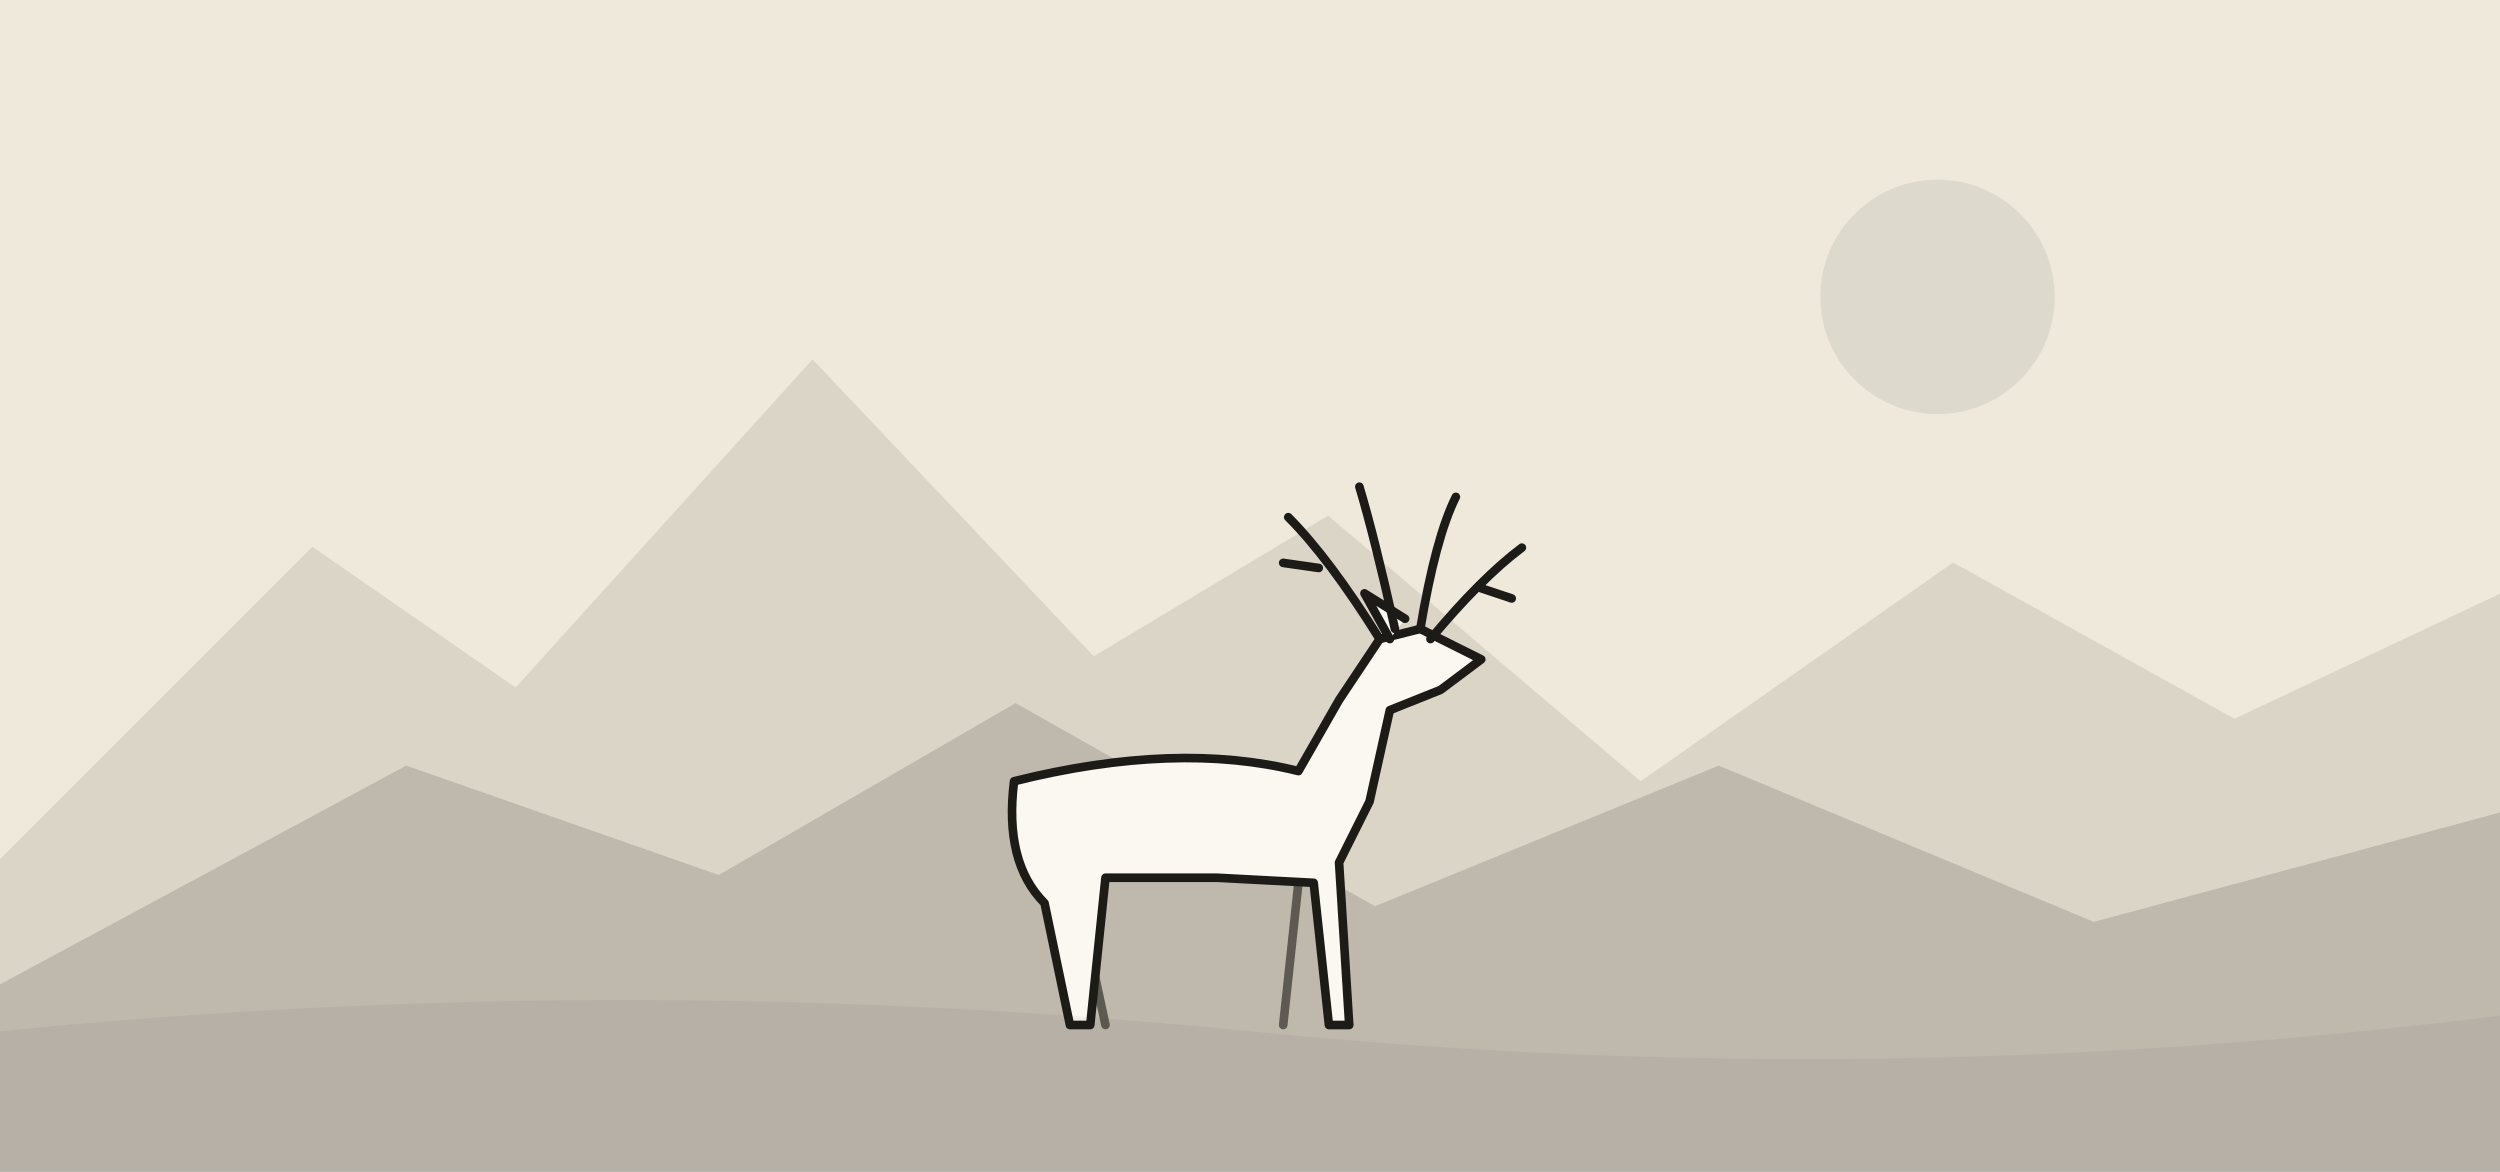
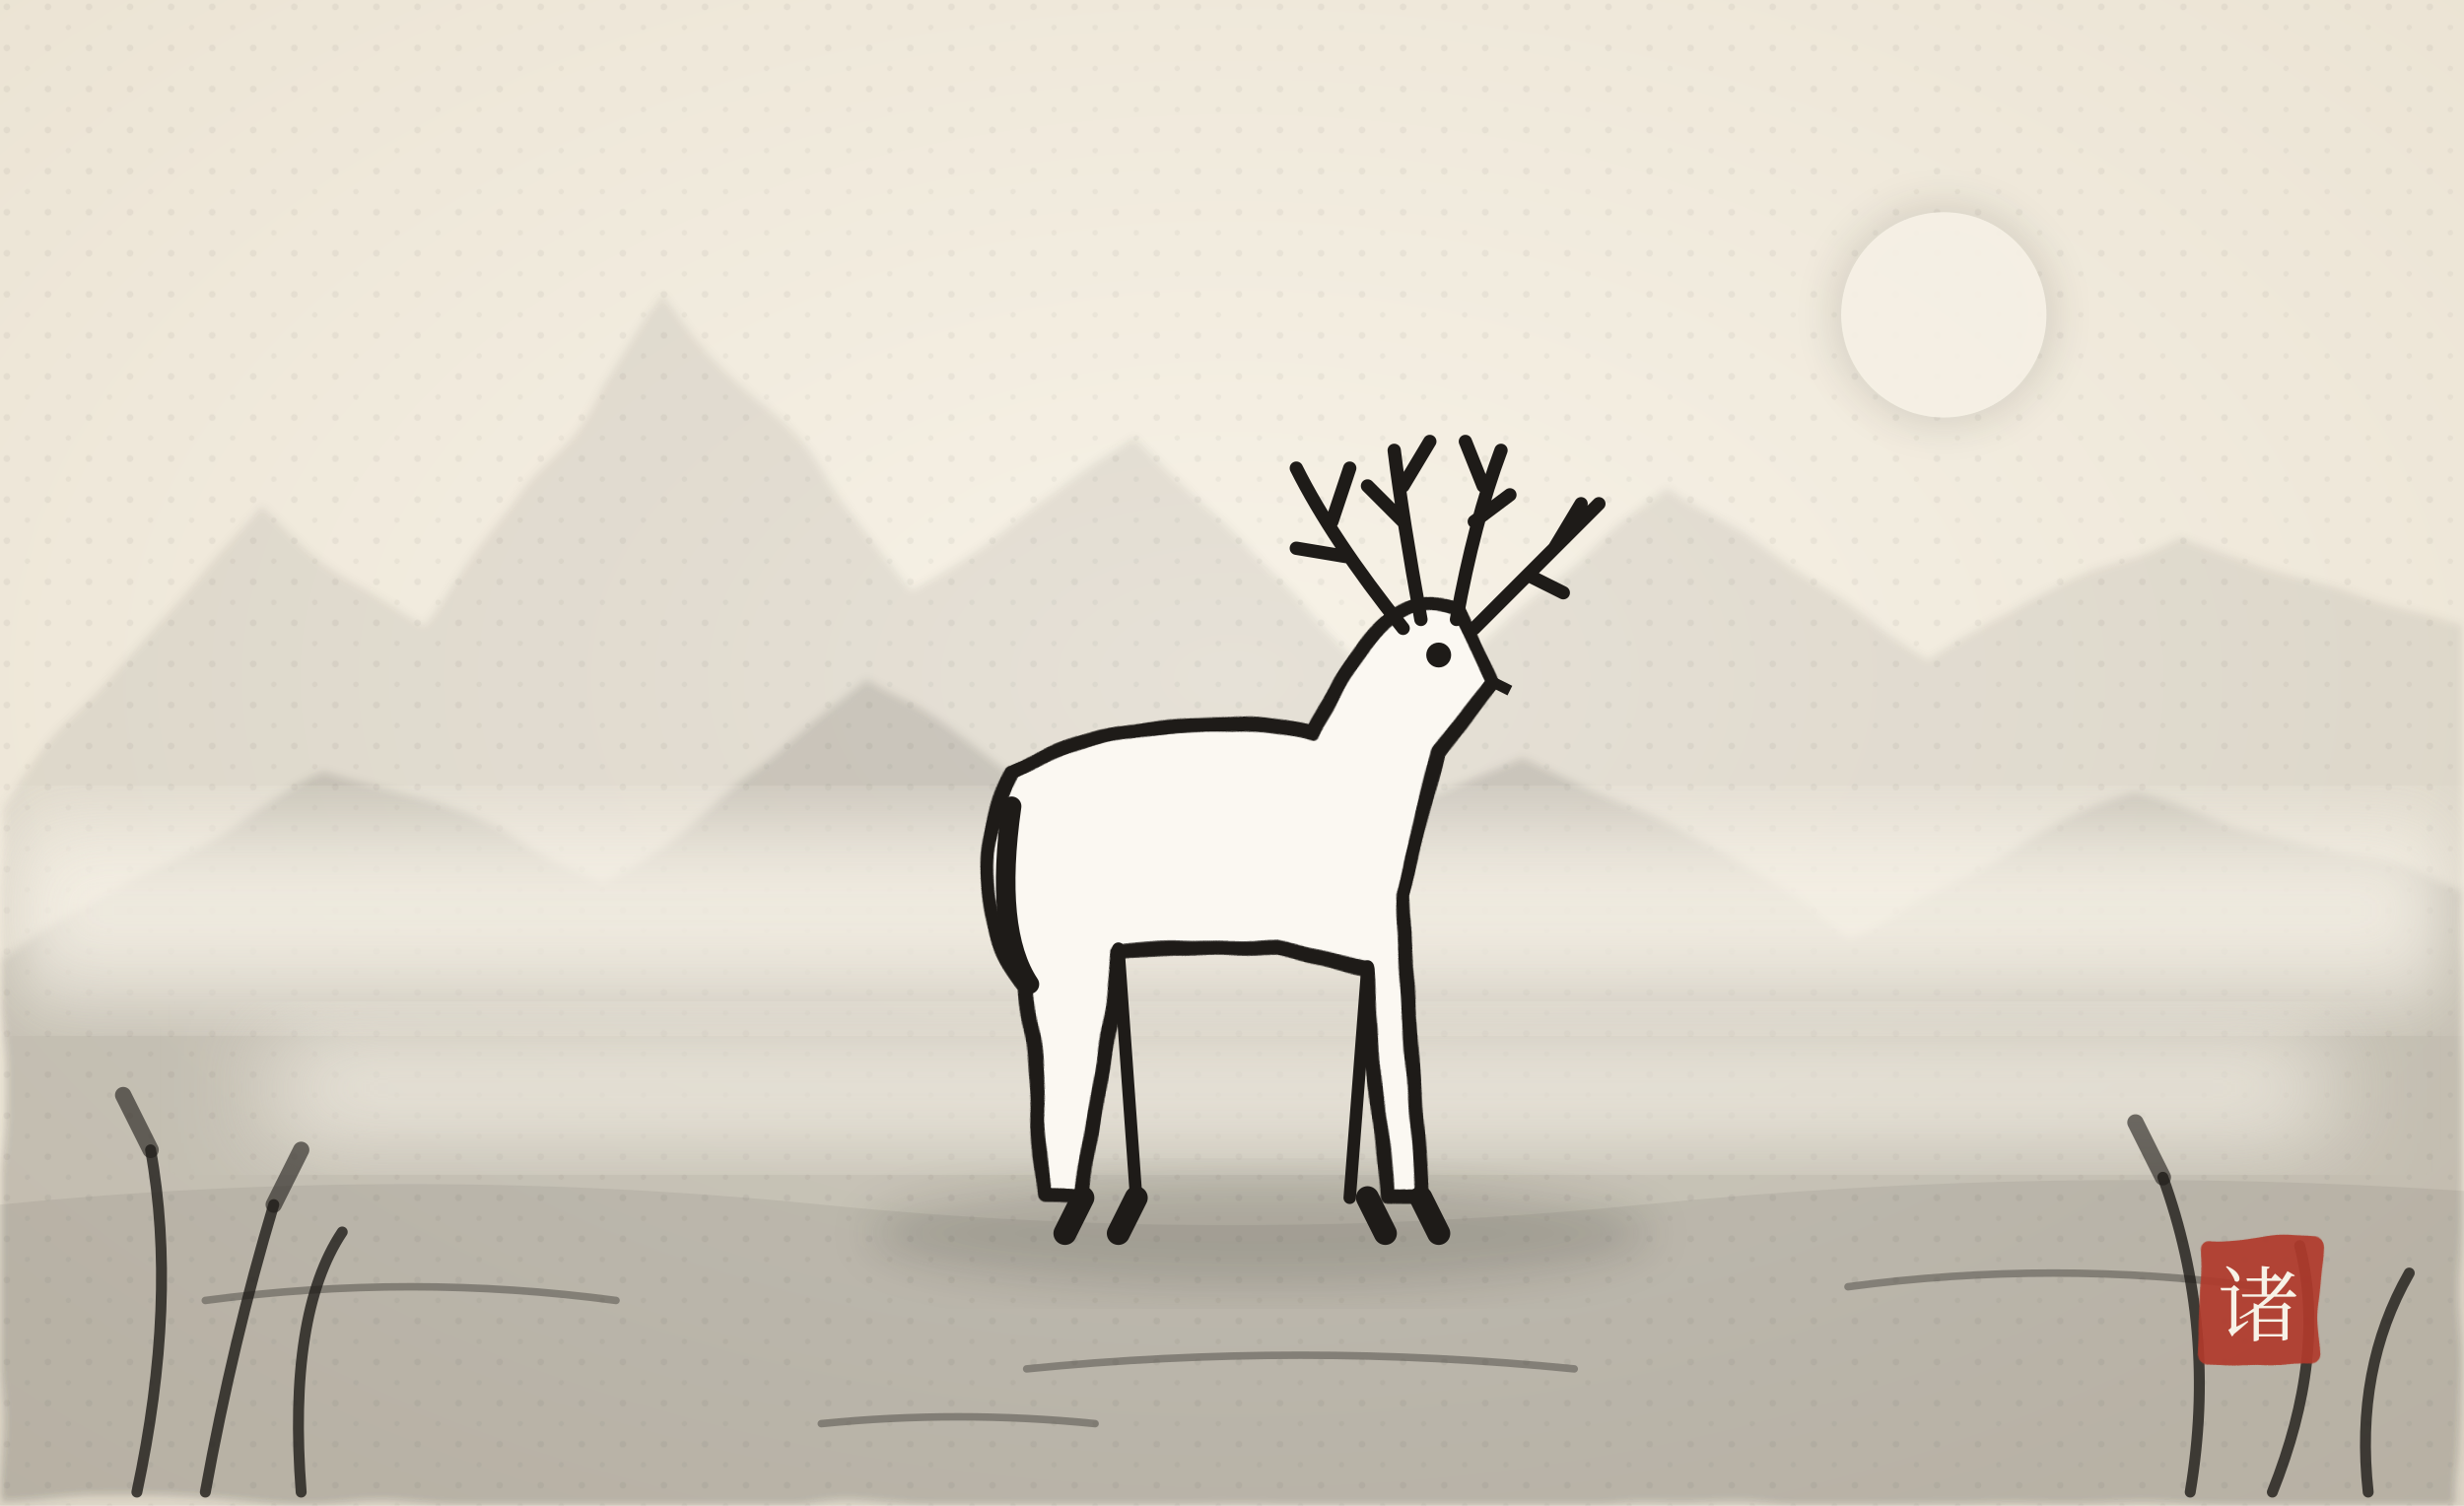
- <svg xmlns="http://www.w3.org/2000/svg" viewBox="0 0 320 150" role="img" aria-label="夫诸 · Fuzhu — sketch">
-   <rect width="320" height="150" fill="#EFE9DC" />
-   <circle cx="248" cy="38" r="15" fill="#1D1B17" opacity=".08" />
-   <path d="M0 110 L40 70 L66 88 L104 46 L140 84 L170 66 L210 100 L250 72 L286 92 L320 76 L320 150 L0 150Z" fill="#1D1B17" opacity=".10" />
-   <path d="M0 126 L52 98 L92 112 L130 90 L176 116 L220 98 L268 118 L320 104 L320 150 L0 150Z" fill="#1D1B17" opacity=".16" />
-   <g transform="translate(122 74) scale(1.3)" stroke="#1D1B17" stroke-width=".85" stroke-linejoin="round" stroke-linecap="round">
-     <path d="M34 30 L32.5 44 M12 30 L15 44" fill="none" opacity=".6" />
-     <path d="M6 20 Q22 16 34 19 L38 12 L42 6 L46 5 L52 8 L48 11 L43 13 L41 22 L38 28 L39 44 L37 44 L35.5 30 L26 29.5 L15 29.5 L13.5 44 L11.5 44 L9 32 Q5 28 6 20 Z" fill="#FBF8F2" />
-     <path d="M43 6 L40.5 1.5 L44.5 4" fill="#FBF8F2" />
-     <path d="M42 6 Q37 -2 33 -6 M36 -1 L32.5 -1.5 M43.5 5 Q41.5 -4 40 -9 M46 5 Q47.5 -4 49.5 -8 M47 6 Q52 0 56 -3 M52 1 L55 2" fill="none" />
+ <svg xmlns="http://www.w3.org/2000/svg" viewBox="0 0 360 220" role="img">
+   <defs>
+     <filter id="rough" x="-5%" y="-5%" width="110%" height="110%">
+       <feTurbulence type="fractalNoise" baseFrequency="0.05" numOctaves="3" seed="7" result="n" />
+       <feDisplacementMap in="SourceGraphic" in2="n" scale="2.2" xChannelSelector="R" yChannelSelector="G" />
+     </filter>
+     <filter id="bleed" x="-10%" y="-10%" width="120%" height="120%">
+       <feTurbulence type="fractalNoise" baseFrequency="0.035" numOctaves="2" seed="3" result="n" />
+       <feDisplacementMap in="SourceGraphic" in2="n" scale="5" xChannelSelector="R" yChannelSelector="G" />
+       <feGaussianBlur stdDeviation="0.6" />
+     </filter>
+     <filter id="wash" x="-20%" y="-20%" width="140%" height="140%">
+       <feGaussianBlur stdDeviation="2.4" />
+     </filter>
+     <filter id="mist" x="-20%" y="-20%" width="140%" height="140%">
+       <feGaussianBlur stdDeviation="7" />
+     </filter>
+     <radialGradient id="paper" cx="50%" cy="45%" r="75%">
+       <stop offset="0" stop-color="#F7F2E7" />
+       <stop offset="1" stop-color="#EAE2D2" />
+     </radialGradient>
+     <pattern id="grain" width="6" height="6" patternUnits="userSpaceOnUse">
+       <circle cx="1" cy="1" r=".5" fill="#1E1B18" opacity=".05" />
+       <circle cx="4" cy="4" r=".4" fill="#1E1B18" opacity=".04" />
+     </pattern>
+   </defs>
+   <rect width="360" height="220" fill="url(#paper)" />
+   <rect width="360" height="220" fill="url(#grain)" />
+   <path d="M0 118 L38 74 L62 92 L98 44 L134 86 L166 64 L206 104 L244 70 L282 96 L318 78 L360 92 L360 220 L0 220Z" fill="#1E1B18" opacity=".08" filter="url(#bleed)" />
+   <path d="M0 140 L48 112 L88 128 L128 100 L176 132 L222 110 L270 136 L312 116 L360 130 L360 220 L0 220Z" fill="#1E1B18" opacity=".13" filter="url(#bleed)" />
+   <circle cx="284" cy="46" r="17" fill="#1E1B18" opacity=".10" filter="url(#wash)" />
+   <circle cx="284" cy="46" r="15" fill="#F7F2E7" opacity=".9" />
+   <rect x="0" y="120" width="360" height="26" fill="#F7F2E7" opacity=".85" filter="url(#mist)" />
+   <rect x="40" y="150" width="300" height="18" fill="#F7F2E7" opacity=".7" filter="url(#mist)" />
+   <path d="M0 176 Q60 170 120 176 T240 176 T360 174 L360 220 L0 220Z" fill="#1E1B18" opacity=".07" />
+   <g fill="none" stroke="#1E1B18" stroke-linecap="round" stroke-linejoin="round" stroke-width="1.1" opacity=".35">
+     <path d="M30 190 Q60 186 90 190 M150 200 Q190 196 230 200 M270 188 Q300 184 330 188 M120 208 Q140 206 160 208" />
  </g>
-   <path d="M0 132 Q80 124 160 132 T320 130 L320 150 L0 150Z" fill="#1D1B17" opacity=".05" />
+   <g transform="translate(140 84) scale(1.3)">
+     <ellipse cx="34" cy="74" rx="44" ry="6" fill="#1E1B18" opacity=".16" filter="url(#wash)" />
+     <path d="M6 22 Q22 14 40 18 L46 8 Q50 2 56 4 L60 12 L54 20 L50 36 L52 70 L48 70 L46 44 L36 42 L18 42 L14 70 L10 70 L8 46 Q0 36 6 22 Z" fill="#FBF8F2" stroke="#1E1B18" stroke-width="1.6" stroke-linejoin="round" filter="url(#rough)" />
+     <g fill="none" stroke="#1E1B18" stroke-linecap="round" stroke-linejoin="round" stroke-width="1.4">
+       <path d="M46 44 L44 70 M18 42 L20 70" />
+       <path d="M8 46 Q4 40 6 26" stroke-width="2.2" />
+       <path d="M52 70 L54 74 M14 70 L12 74 M46 70 L48 74 M20 70 L18 74" stroke-width="2.6" />
+     </g>
+     <g fill="none" stroke="#1E1B18" stroke-linecap="round" stroke-linejoin="round" stroke-width="1.5">
+       <path d="M50 6 Q42 -4 38 -12 M44 -2 L38 -3 M42 -6 L44 -12" />
+       <path d="M52 5 Q50 -6 49 -14 M50 -6 L46 -10 M50 -10 L53 -15" />
+       <path d="M56 5 Q58 -6 61 -14 M58 -6 L62 -9 M59 -10 L57 -15" />
+       <path d="M58 6 Q66 -2 72 -8 M64 0 L68 2 M67 -3 L70 -8" />
+     </g>
+     <circle cx="54" cy="9" r="1.4" fill="#1E1B18" />
+     <path d="M60 12 L62 13" stroke="#1E1B18" stroke-width="1.2" />
+   </g>
+   <g fill="none" stroke="#1E1B18" stroke-linecap="round" stroke-linejoin="round" stroke-width="1.6">
+     <path d="M20 218 Q26 190 22 168 M30 218 Q34 196 40 176 M44 218 Q42 192 50 180" opacity=".8" />
+     <path d="M320 218 Q324 194 316 172 M332 218 Q340 198 336 182 M346 218 Q344 200 352 186" opacity=".8" />
+     <path d="M22 168 L18 160 M40 176 L44 168 M316 172 L312 164" stroke-width="2.4" opacity=".6" />
+   </g>
+   <g transform="translate(330 190)">
+     <rect x="-9" y="-9" width="18" height="18" rx="1.5" fill="#B03A2B" opacity=".92" filter="url(#rough)" />
+     <text x="0" y="5" text-anchor="middle" font-size="12" font-family="'Songti SC','Noto Serif CJK SC',serif" fill="#F7F2E7">诸</text>
+   </g>
</svg>
